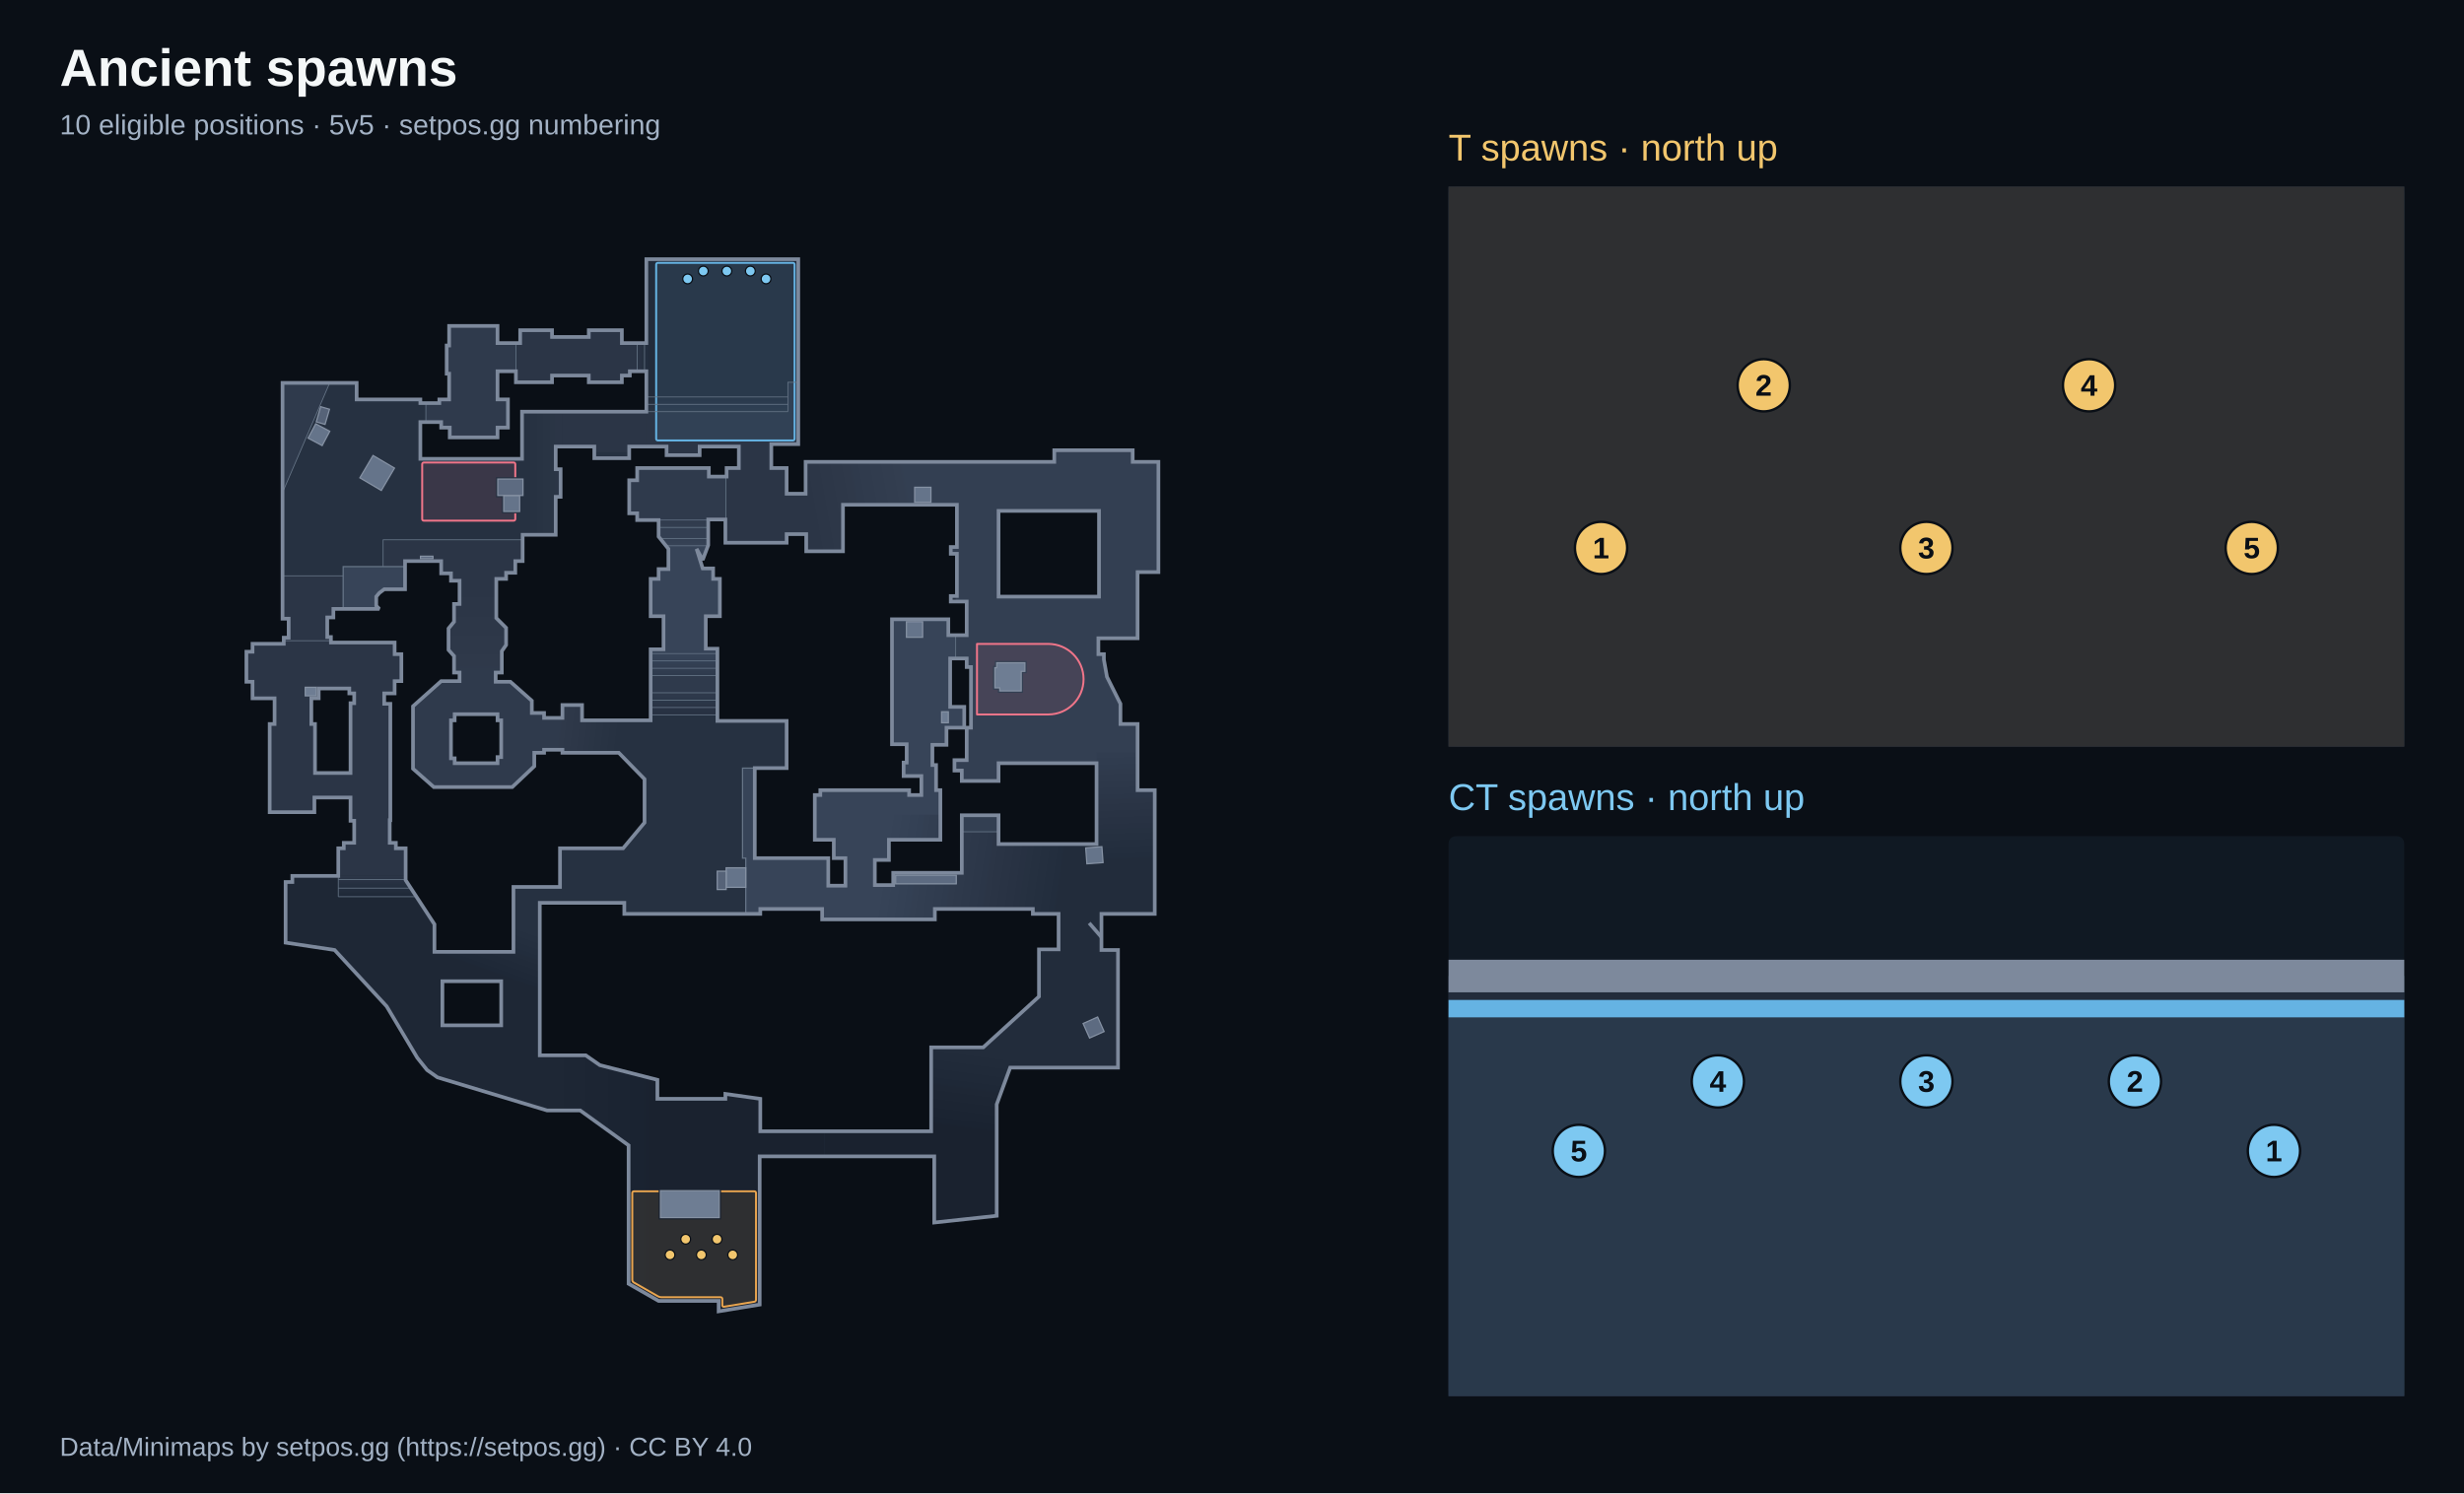
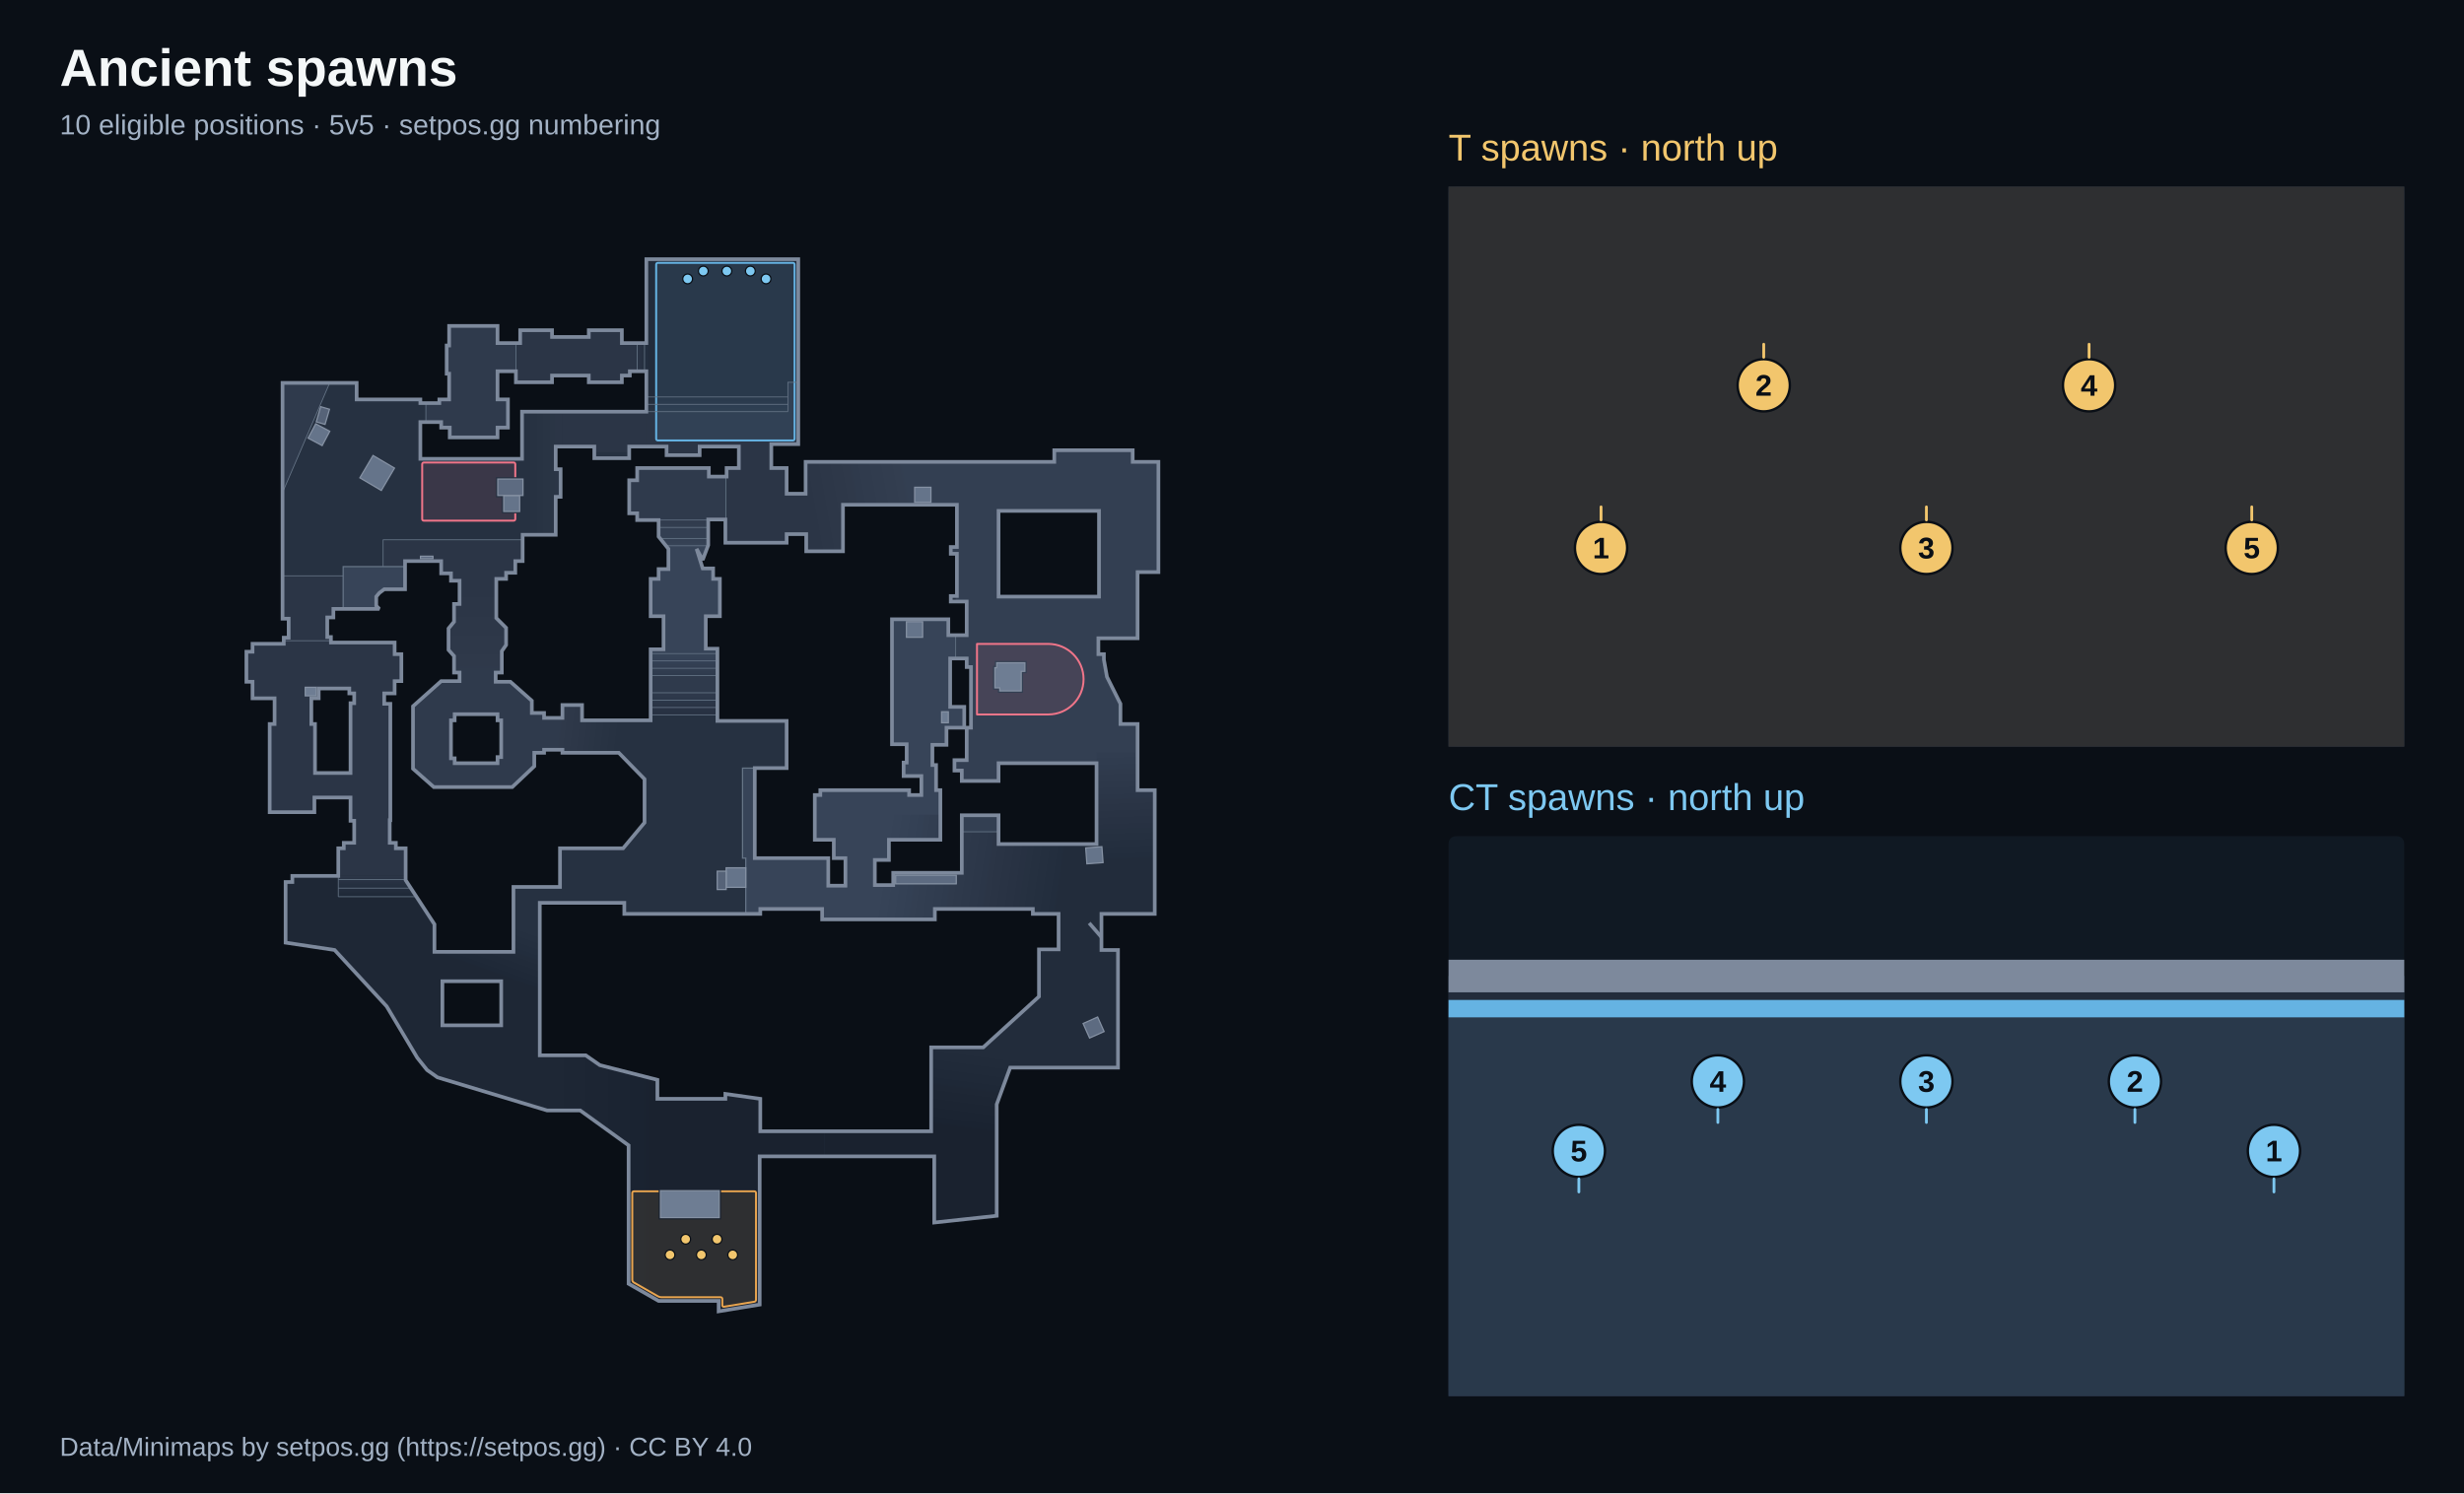
<svg xmlns="http://www.w3.org/2000/svg" width="1320" height="800" viewBox="0 0 1320 800" font-family="Arial, sans-serif">
  <defs>
    <g id="oss-map" fill="none">
      <defs>
        <clipPath id="floor-clip">
          <path d="M157.5 178.5V282.5V371H162.5V386.5H158.5V391.5H133V398H128V422.5H133V436H151V457H147V529H183.5V517H213V536H216V554H207.5V558.5H203V581H165.5V586H160V635.5L200 641.5L242.5 687.5L267.5 729.5L275.5 739.5L284 745.5L373.5 772.5H400.5L440 801V857.5V914L464.5 928H513.5V936.5L547 931V810H689.5V864L740.5 858.5V767.5L751.5 737.5H839.5V641.5H826V612H869.5V511H855.5V457H841.5V440.5L836 429.5L830.5 418.5L828 404.5V400H823.5V387H855.5V333H872.5V243H851.5V233.5H787.5V243H584.5V269H569V248H556.5V228.5H578.5V77.5H454.5V111.75V146H434.5V135.5H407.5V141H377.5V135.5H351.5V146H333V132H293.5V148H291.5V171H293.5V192H285.5V195H270V192H218V178.5H157.5Z M348 169H333V192H341.5V215H333V223H294V215H287V210.5H270V240.5H353V202H454.5V169H441V172.5H434.5V178H407.5V172.5H377.5V178H348V172.5V169Z M412 230.5H380.5V249H384.5V271.5H380.5V302.5H353.5V324H347.5V333.5H340V338.5H332V370.5L340 378.5V392.5L336.5 397.5V415H331.5V422.5H343.5L361 438V448H371V452H386V441.5H402V454H458V433V396H468.5V369H458V338.5H464.5V330.5H472.5V314L464.5 304V290.5H447V285H440.5V258H447V248H505.5V255H520V248H530V230.5H498V237.5H471V230.5H440.5V240H412V230.5Z M257.5 347V324H287V334H295V340H302V359H297.5V373.5L293 379V396.5L297.5 401.5V415H302V422H287L264 442.5V493.5L281 508.5H345L363 491.5V480.5H371V478H386V480.5H432L453 502V537.5L435.5 558.5H384V590H346V643H281.5V620.5L258 584.5V558.5H250V554H245V535.5H245.5V440.5H240.5V432H249V422H254.5V400H249V390.5H197V386H194V370H199V363H236.5L234 360.5V353L236.5 350L240.5 347H257.5Z M212 428H187V436H181V457H184V497H213V440H216V432H212V428Z M333 449H298V454H295V485H298V489H333V484H336V454H333V449Z M336 667H288V703H336V667Z M436.5 603H367.5V727.5H405L416.5 735.5L463.5 747.5V763H519V759L547.5 763V789.5H687V721H729.5L775 679.5V641H791V612H770V608H690V616.5H598V608H547.5V612H436.5V603Z M824 283H742V353H824V283Z M543 493H569V454.5H512.5V395.5H503V369H514.5V338.5H509V330H500.5L495.5 314L500.5 323L505 311V290H519V309H569V302H585V316H615V278H708V312.5H703V318H708V352.5H703V357H716V384.5H701V371.5H655V473.5H667V488.5H664.5V499.5H679V515H669V511H596.5V515H592V551.5H607.5V566.5H617V589H603V566.5H543V493Z M714 460H699.5V474H688V490.5H691V511H694.5V551.5H652.5V568H641V588.5H656V578.5H712V531.5H742V555H822V489H742V503.5H712V495H706V486.5H716V460H719.5V410.5H716V403.5H702.5V443H714V460Z" fill-rule="evenodd" clip-rule="evenodd" />
        </clipPath>
        <filter id="elevation-blend" filterUnits="userSpaceOnUse" x="0" y="0" width="1024" height="1024" color-interpolation-filters="sRGB">
          <feGaussianBlur stdDeviation="6" />
        </filter>
        <clipPath id="boundary-occlusion-clip">
          <path d="M457.3 75.3L580.7 75.3L580.7 230.7L457.3 230.7L457.3 75.3ZM266.3 238.3L352.7 238.3L352.7 255.5L331.71 255.5L331.71 271.92L336.55 271.92L336.55 284.98L352.57 284.98L352.57 271.92L352.7 271.92L352.7 296.2L266.3 296.2L266.3 238.3ZM719.2 386.4L816.6 386.4L816.6 454.4L719.2 454.4L719.2 386.4ZM739 409.5L739 405.5L765 405.5L765 415.5L762 415.5L762 431.5L741.5 431.5L741.5 429L737.5 429L737.5 409.5L739 409.5ZM437.8 833.3L549.2 833.3L549.2 937.96L437.8 937.96L437.8 833.3ZM464.5 836.5L464.5 861.5L515.5 861.5L515.5 836.5L464.5 836.5Z" clip-rule="evenodd" />
        </clipPath>
      </defs>
      <defs>
        <linearGradient id="surface-ct-grad" gradientUnits="userSpaceOnUse" x1="0" y1="189" x2="0" y2="204">
          <stop offset="0" stop-color="#222c3b" />
          <stop offset="0.45" stop-color="#26303f" />
          <stop offset="0.5" stop-color="#263141" />
          <stop offset="0.95" stop-color="#2a3545" />
          <stop offset="1" stop-color="#2b3546" />
        </linearGradient>
        <linearGradient id="ramp-a-east-grad" gradientUnits="userSpaceOnUse" x1="357" y1="0" x2="381" y2="0">
          <stop offset="0" stop-color="#263141" />
          <stop offset="0.9" stop-color="#2a3545" />
          <stop offset="1" stop-color="#2b3546" />
        </linearGradient>
        <linearGradient id="stairs-ct-west-grad" gradientUnits="userSpaceOnUse" x1="446" y1="0" x2="456.5" y2="0">
          <stop offset="0" stop-color="#2b3546" />
          <stop offset="0.45" stop-color="#273142" />
          <stop offset="0.5" stop-color="#263141" />
          <stop offset="0.95" stop-color="#222d3d" />
          <stop offset="1" stop-color="#222c3b" />
        </linearGradient>
        <linearGradient id="ramp-b-corridor-grad" gradientUnits="userSpaceOnUse" x1="585.6" y1="267.9" x2="665.8" y2="253.3">
          <stop offset="0" stop-color="#2b3546" />
          <stop offset="0.45" stop-color="#2f394a" />
          <stop offset="0.5" stop-color="#2f3a4c" />
          <stop offset="0.95" stop-color="#333e50" />
          <stop offset="1" stop-color="#333f52" />
        </linearGradient>
        <linearGradient id="stairs-redroom-grad" gradientUnits="userSpaceOnUse" x1="0" y1="290.5" x2="0" y2="311.5">
          <stop offset="0" stop-color="#2f3a4c" />
          <stop offset="0.257" stop-color="#333e50" />
          <stop offset="0.286" stop-color="#333f52" />
          <stop offset="0.714" stop-color="#333f52" />
          <stop offset="0.971" stop-color="#374356" />
          <stop offset="1" stop-color="#374458" />
        </linearGradient>
        <linearGradient id="ramp-mid-grad" gradientUnits="userSpaceOnUse" x1="0" y1="399.5" x2="0" y2="449.5">
          <stop offset="0" stop-color="#374458" />
          <stop offset="0.162" stop-color="#334054" />
          <stop offset="0.18" stop-color="#333f52" />
          <stop offset="0.342" stop-color="#2f3b4e" />
          <stop offset="0.36" stop-color="#2f3a4c" />
          <stop offset="0.64" stop-color="#2f3a4c" />
          <stop offset="0.802" stop-color="#2b3648" />
          <stop offset="0.82" stop-color="#2b3546" />
          <stop offset="0.982" stop-color="#273142" />
          <stop offset="1" stop-color="#263141" />
        </linearGradient>
        <linearGradient id="ramp-a-donut-grad" gradientUnits="userSpaceOnUse" x1="0" y1="346" x2="0" y2="415">
          <stop offset="0" stop-color="#2b3546" />
          <stop offset="0.9" stop-color="#2f394a" />
          <stop offset="1" stop-color="#2f3a4c" />
        </linearGradient>
        <linearGradient id="ramp-donut-mid-grad" gradientUnits="userSpaceOnUse" x1="432" y1="468" x2="383" y2="462">
          <stop offset="0" stop-color="#263141" />
          <stop offset="0.45" stop-color="#2a3545" />
          <stop offset="0.5" stop-color="#2b3546" />
          <stop offset="0.95" stop-color="#2f394a" />
          <stop offset="1" stop-color="#2f3a4c" />
        </linearGradient>
        <linearGradient id="ramp-sw-corridor-grad" gradientUnits="userSpaceOnUse" x1="367.5" y1="629" x2="353.15" y2="668.8">
          <stop offset="0" stop-color="#263141" />
          <stop offset="0.45" stop-color="#222d3d" />
          <stop offset="0.5" stop-color="#222c3b" />
          <stop offset="0.95" stop-color="#1e2837" />
          <stop offset="1" stop-color="#1e2735" />
        </linearGradient>
        <linearGradient id="stairs-a-main-grad" gradientUnits="userSpaceOnUse" x1="0" y1="581" x2="0" y2="599">
          <stop offset="0" stop-color="#2b3546" />
          <stop offset="0.3" stop-color="#273142" />
          <stop offset="0.333" stop-color="#263141" />
          <stop offset="0.633" stop-color="#222d3d" />
          <stop offset="0.667" stop-color="#222c3b" />
          <stop offset="0.967" stop-color="#1e2837" />
          <stop offset="1" stop-color="#1e2735" />
        </linearGradient>
        <linearGradient id="ramp-t-west-grad" gradientUnits="userSpaceOnUse" x1="378" y1="0" x2="458" y2="0">
          <stop offset="0" stop-color="#1e2735" />
          <stop offset="0.9" stop-color="#1a2331" />
          <stop offset="1" stop-color="#1a222f" />
        </linearGradient>
        <linearGradient id="ramp-t-east-grad" gradientUnits="userSpaceOnUse" x1="723.8" y1="724.7" x2="715.4" y2="787.7">
          <stop offset="0" stop-color="#222c3b" />
          <stop offset="0.45" stop-color="#1e2837" />
          <stop offset="0.5" stop-color="#1e2735" />
          <stop offset="0.95" stop-color="#1a2331" />
          <stop offset="1" stop-color="#1a222f" />
        </linearGradient>
        <linearGradient id="ramp-b-west-grad" gradientUnits="userSpaceOnUse" x1="646" y1="580" x2="790" y2="602">
          <stop offset="0" stop-color="#374458" />
          <stop offset="0.18" stop-color="#334054" />
          <stop offset="0.2" stop-color="#333f52" />
          <stop offset="0.38" stop-color="#2f3b4e" />
          <stop offset="0.4" stop-color="#2f3a4c" />
          <stop offset="0.58" stop-color="#2b3648" />
          <stop offset="0.6" stop-color="#2b3546" />
          <stop offset="0.78" stop-color="#273142" />
          <stop offset="0.8" stop-color="#263141" />
          <stop offset="0.98" stop-color="#222d3d" />
          <stop offset="1" stop-color="#222c3b" />
        </linearGradient>
        <linearGradient id="ramp-b-east-grad" gradientUnits="userSpaceOnUse" x1="842.4" y1="470.6" x2="846" y2="567.7">
          <stop offset="0" stop-color="#333f52" />
          <stop offset="0.225" stop-color="#2f3b4e" />
          <stop offset="0.25" stop-color="#2f3a4c" />
          <stop offset="0.475" stop-color="#2b3648" />
          <stop offset="0.5" stop-color="#2b3546" />
          <stop offset="0.725" stop-color="#273142" />
          <stop offset="0.75" stop-color="#263141" />
          <stop offset="0.975" stop-color="#222d3d" />
          <stop offset="1" stop-color="#222c3b" />
        </linearGradient>
      </defs>
      <g id="editable-map">
        <g id="floor-surfaces" clip-path="url(#floor-clip)">
          <path id="floor-base" d="M157.5 178.5V282.5V371H162.5V386.5H158.5V391.5H133V398H128V422.5H133V436H151V457H147V529H183.5V517H213V536H216V554H207.5V558.5H203V581H165.5V586H160V635.5L200 641.5L242.5 687.5L267.5 729.5L275.5 739.5L284 745.5L373.5 772.5H400.5L440 801V857.5V914L464.5 928H513.5V936.5L547 931V810H689.5V864L740.5 858.5V767.5L751.5 737.5H839.5V641.5H826V612H869.5V511H855.5V457H841.5V440.5L836 429.5L830.5 418.5L828 404.5V400H823.5V387H855.5V333H872.5V243H851.5V233.5H787.5V243H584.5V269H569V248H556.5V228.5H578.5V77.5H454.5V111.75V146H434.5V135.5H407.5V141H377.5V135.5H351.5V146H333V132H293.5V148H291.5V171H293.5V192H285.5V195H270V192H218V178.5H157.5Z M348 169H333V192H341.5V215H333V223H294V215H287V210.5H270V240.5H353V202H454.5V169H441V172.5H434.5V178H407.5V172.5H377.5V178H348V172.5V169Z M412 230.5H380.5V249H384.5V271.5H380.5V302.5H353.5V324H347.5V333.5H340V338.5H332V370.5L340 378.5V392.5L336.5 397.5V415H331.5V422.5H343.5L361 438V448H371V452H386V441.5H402V454H458V433V396H468.5V369H458V338.5H464.5V330.5H472.5V314L464.5 304V290.5H447V285H440.5V258H447V248H505.5V255H520V248H530V230.5H498V237.5H471V230.5H440.5V240H412V230.5Z M257.5 347V324H287V334H295V340H302V359H297.5V373.5L293 379V396.5L297.5 401.5V415H302V422H287L264 442.5V493.5L281 508.5H345L363 491.5V480.5H371V478H386V480.5H432L453 502V537.5L435.5 558.5H384V590H346V643H281.5V620.5L258 584.5V558.5H250V554H245V535.5H245.5V440.5H240.5V432H249V422H254.5V400H249V390.5H197V386H194V370H199V363H236.5L234 360.5V353L236.5 350L240.5 347H257.5Z M212 428H187V436H181V457H184V497H213V440H216V432H212V428Z M333 449H298V454H295V485H298V489H333V484H336V454H333V449Z M336 667H288V703H336V667Z M436.5 603H367.5V727.5H405L416.5 735.5L463.5 747.5V763H519V759L547.5 763V789.5H687V721H729.5L775 679.5V641H791V612H770V608H690V616.5H598V608H547.5V612H436.5V603Z M824 283H742V353H824V283Z M543 493H569V454.5H512.5V395.5H503V369H514.5V338.5H509V330H500.5L495.5 314L500.5 323L505 311V290H519V309H569V302H585V316H615V278H708V312.5H703V318H708V352.5H703V357H716V384.5H701V371.5H655V473.5H667V488.5H664.5V499.5H679V515H669V511H596.5V515H592V551.5H607.5V566.5H617V589H603V566.5H543V493Z M714 460H699.5V474H688V490.5H691V511H694.5V551.5H652.5V568H641V588.5H656V578.5H712V531.5H742V555H822V489H742V503.5H712V495H706V486.5H716V460H719.5V410.5H716V403.5H702.5V443H714V460Z" fill="#263141" fill-rule="evenodd" />
          <g id="continuous-elevations" filter="url(#elevation-blend)">
</g>
          <path id="surface-ct" d="M454.5 60H578.5V240H454.5Z" fill="url(#surface-ct-grad)" stroke="none" />
          <path id="surface-ct-landing" d="M386 196H454.5V235H386Z" fill="#2b3546" stroke="none" />
          <path id="ramp-a-east" d="M353 196H386V302.5H353Z" fill="url(#ramp-a-east-grad)" stroke="none" />
          <path id="surface-ct-planter" d="M570 178H578.5V203H570Z" fill="#2b3546" stroke="none" />
          <path id="surface-temple-passage" d="M348 128H454.5V180H348Z" fill="#2b3546" stroke="none" />
          <path id="stairs-ct-west" d="M434.5 146H457V169H434.5Z" fill="url(#stairs-ct-west-grad)" stroke="none" />
          <path id="surface-temple" d="M274.5 190H285V125H348V226H274.5Z" fill="#2f3a4c" stroke="none" />
          <path id="surface-a-shelf" d="M150 170H199.66L150 285.4Z" fill="#2f3a4c" stroke="none" />
          <path id="surface-ct-connector" d="M519.5 226H590V320H519.5Z" fill="#2b3546" stroke="none" />
          <path id="ramp-b-corridor" d="M585 240H708V320H585Z" fill="url(#ramp-b-corridor-grad)" stroke="none" />
          <path id="surface-b" d="M707 225H880V505H707Z" fill="#333f52" stroke="none" />
          <path id="surface-mid-top" d="M436 244H519.5V290.5H436Z" fill="#2f3a4c" stroke="none" />
          <path id="stairs-redroom" d="M455 290.5H512V313H455Z" fill="url(#stairs-redroom-grad)" stroke="none" />
          <path id="surface-redroom" d="M455 311.5H520V399.5H455Z" fill="#374458" stroke="none" />
          <path id="ramp-mid" d="M455 399.5H514V456H455Z" fill="url(#ramp-mid-grad)" stroke="none" />
          <path id="surface-a-terrace" d="M239.6 306.6H356V346H239.6Z" fill="#2b3546" stroke="none" />
          <path id="surface-west" d="M120 336H207V363H199V390.5H262V581H120Z" fill="#2b3546" stroke="none" />
          <path id="ramp-a-donut" d="M290 345H345V423H290Z" fill="url(#ramp-a-donut-grad)" stroke="none" />
          <path id="surface-donut" d="M258 418H371V512H258Z" fill="#2f3a4c" stroke="none" />
          <path id="ramp-donut-mid" d="M371 440H440V482H371Z" fill="url(#ramp-donut-mid-grad)" stroke="none" />
          <path id="surface-a-boost" d="M207 328.5H257.5V347H240.5L236.5 350L234 353V360.5L236.5 363H207Z" fill="#374458" stroke="none" />
          <path id="surface-sw" d="M150 581H290V643H346V669H372V800H150Z" fill="#1e2735" stroke="none" />
          <path id="ramp-sw-corridor" d="M281.5 585H372V700H281.5Z" fill="url(#ramp-sw-corridor-grad)" stroke="none" />
          <path id="stairs-a-main" d="M203 581H275V603H203Z" fill="url(#stairs-a-main-grad)" stroke="none" />
          <path id="ramp-t-west" d="M360 728H600V960H360Z" fill="url(#ramp-t-west-grad)" stroke="none" />
          <path id="surface-se" d="M690 613H791V553H880V745H690Z" fill="#222c3b" stroke="none" />
          <path id="ramp-t-east" d="M600 700H760V900H600Z" fill="url(#ramp-t-east-grad)" stroke="none" />
          <path id="surface-b-short" d="M533 493H585V360H707V403.5H716V480H703V620H535.647V566.5H533Z" fill="#374458" stroke="none" />
          <path id="ramp-b-west" d="M617 531H800V618H617Z" fill="url(#ramp-b-west-grad)" stroke="none" />
          <path id="surface-b-ramp-alcove" d="M712 531.5H742V545H712Z" fill="#333f52" stroke="none" />
          <path id="ramp-b-east" d="M822 480H880V575H822Z" fill="url(#ramp-b-east-grad)" stroke="none" />
        </g>
        <g id="areas" clip-path="url(#boundary-occlusion-clip)">
          <g id="ct-spawn">
            <path id="ct-spawn-fill" d="M462.50 82.00Q462.50 80.50 464.00 80.50L574.00 80.50Q575.50 80.50 575.50 82.00L575.50 224.00Q575.50 225.50 574.00 225.50L464.00 225.50Q462.50 225.50 462.50 224.00Z" fill="#65b3e3" fill-opacity=".10" stroke="#65b3e3" stroke-width="1.6" stroke-linejoin="round" />
          </g>
          <g id="t-spawn">
            <path id="t-spawn-fill" d="M443.00 840.00Q443.00 838.50 444.50 838.50L542.50 838.50Q544.00 838.50 544.00 840.00L544.00 926.95Q544.00 928.45 542.52 928.69L517.98 932.73Q516.50 932.97 516.50 931.47L516.50 926.50Q516.50 925.00 515.00 925.00L466.79 925.00Q465.29 925.00 463.99 924.26L444.30 913.00Q443.00 912.26 443.00 910.76Z" fill="#e9a54f" fill-opacity=".10" stroke="#e9a54f" stroke-width="1.6" stroke-linejoin="round" />
          </g>
          <g id="a-plant">
            <path id="a-plant-fill" d="M271.50 245.00Q271.50 243.50 273.00 243.50L346.00 243.50Q347.50 243.50 347.50 245.00L347.50 289.50Q347.50 291.00 346.00 291.00L273.00 291.00Q271.50 291.00 271.50 289.50Z" fill="#f07589" fill-opacity=".10" stroke="#f07589" stroke-width="1.6" stroke-linejoin="round" />
          </g>
          <g id="b-plant">
            <path id="b-plant-fill" d="M724.4 391.6H782.6C798.506 391.6 811.4 404.494 811.4 420.4V420.4C811.4 436.306 798.506 449.2 782.6 449.2H724.4V391.6Z" fill="#f07589" fill-opacity=".10" stroke="#f07589" stroke-width="1.6" stroke-linejoin="round" />
          </g>
        </g>
        <g id="height-seams">
          <path id="a-shelf-continuous" d="M196 178.5L157.5 268" fill="none" stroke="#667587" stroke-width=".65" />
          <path id="step-west-hall-north" d="M158.5 389H197" fill="none" stroke="#667587" stroke-width=".65" />
          <path id="stairs-ct-treads" d="M454.5 190H570M454.5 196H570M454.5 202H570" fill="none" stroke="#667587" stroke-width=".65" />
          <path id="ct-planter-edge" d="M578.5 178H570V202" fill="none" stroke="#667587" stroke-width=".65" />
          <path id="a-main-stairs-west-edge" d="M203 581V598" fill="none" stroke="#667587" stroke-width=".65" />
          <path id="stairs-ct-west-treads" d="M447 146V169M453 146V169" fill="none" stroke="#667587" stroke-width=".65" />
          <path id="temple-step" d="M348 146V169" fill="none" stroke="#667587" stroke-width=".65" />
          <path id="temple-a-ledge" d="M274.5 195V210.5" fill="none" stroke="#667587" stroke-width=".65" />
          <path id="a-terrace-step" d="M353.5 306.6H239.6V328.5" fill="none" stroke="#667587" stroke-width=".65" />
          <path id="a-west-step" d="M157.5 336H207" fill="none" stroke="#667587" stroke-width=".65" />
          <path id="a-stack-tier-seam" d="M338.425 257V270.42" fill="none" stroke="#667587" stroke-width=".65" />
          <path id="top-mid-step" d="M519.5 255V290" fill="none" stroke="#667587" stroke-width=".65" />
          <path id="stairs-redroom-treads" d="M464.5 290.5H505M464.5 296.5H505M465.7 305.5H505M470.5 311.5H504.8" fill="none" stroke="#667587" stroke-width=".65" />
          <path id="stairs-mid-treads" d="M458 399.5H512.5M458 405.5H512.5M458 411.5H512.5M458 417.5H512.5M458 431.5H512.5M458 437.5H512.5M458 443.5H512.5M458 449.5H512.5" fill="none" stroke="#667587" stroke-width=".65" />
          <path id="stairs-a-main-treads" d="M203 584H258M203 591H262.2M203 598H266.8" fill="none" stroke="#667587" stroke-width=".65" />
          <path id="cave-step" d="M707 384.5V403.5" fill="none" stroke="#667587" stroke-width=".65" />
          <path id="b-ramp-alcove-step" d="M712 545H742" fill="none" stroke="#667587" stroke-width=".65" />
          <path id="mid-ledge-face" d="M543 493H533V566.5H535.647V612" fill="none" stroke="#667587" stroke-width="1" />
          <path id="edge-a-boost" d="M257.5 328.5H207V363H236.5" fill="none" stroke="#667587" stroke-width="1" />
        </g>
        <g id="physical-boundaries">
          <path id="perimeter" d="M157.5 178.5V282.5V371H162.5V386.5H158.5V391.5H133V398H128V422.5H133V436H151V457H147V529H183.5V517H213V536H216V554H207.5V558.5H203V581H165.5V586H160V635.5L200 641.5L242.5 687.5L267.5 729.5L275.5 739.5L284 745.5L373.5 772.5H400.5L440 801V857.5V914L464.5 928H513.5V936.5L547 931V810H689.5V864L740.5 858.5V767.5L751.5 737.5H839.5V641.5H826V612H869.5V511H855.5V457H841.5V440.5L836 429.5L830.5 418.5L828 404.5V400H823.5V387H855.5V333H872.5V243H851.5V233.5H787.5V243H584.5V269H569V248H556.5V228.5H578.5V77.5H454.5V111.75V146H434.5V135.5H407.5V141H377.5V135.5H351.5V146H333V132H293.5V148H291.5V171H293.5V192H285.5V195H270V192H218V178.5H157.5Z" fill="none" stroke="#7d899c" stroke-width="3" stroke-linejoin="miter" stroke-miterlimit="2" />
          <path id="ancient-01" d="M348 169H333V192H341.5V215H333V223H294V215H287V210.5H270V240.5H353V202H454.5V169H441V172.5H434.5V178H407.5V172.5H377.5V178H348V172.5V169Z" fill="none" stroke="#7d899c" stroke-width="3" stroke-linejoin="miter" stroke-miterlimit="2" />
          <path id="ancient-02" d="M412 230.5H380.5V249H384.5V271.5H380.5V302.5H353.5V324H347.5V333.5H340V338.5H332V370.5L340 378.5V392.5L336.5 397.5V415H331.5V422.5H343.5L361 438V448H371V452H386V441.5H402V454H458V433V396H468.5V369H458V338.5H464.5V330.5H472.5V314L464.5 304V290.5H447V285H440.5V258H447V248H505.5V255H520V248H530V230.5H498V237.5H471V230.5H440.5V240H412V230.5Z" fill="none" stroke="#7d899c" stroke-width="3" stroke-linejoin="miter" stroke-miterlimit="2" />
          <path id="ancient-25" d="M257.5 347V324H287V334H295V340H302V359H297.5V373.5L293 379V396.5L297.5 401.5V415H302V422H287L264 442.5V493.5L281 508.5H345L363 491.5V480.5H371V478H386V480.5H432L453 502V537.5L435.5 558.5H384V590H346V643H281.5V620.5L258 584.5V558.5H250V554H245V535.5H245.5V440.5H240.5V432H249V422H254.5V400H249V390.5H197V386H194V370H199V363H236.5L234 360.5V353L236.5 350L240.5 347H257.5Z" fill="none" stroke="#7d899c" stroke-width="3" stroke-linejoin="miter" stroke-miterlimit="2" />
          <path id="ancient-26" d="M212 428H187V436H181V457H184V497H213V440H216V432H212V428Z" fill="none" stroke="#7d899c" stroke-width="3" stroke-linejoin="miter" stroke-miterlimit="2" />
          <path id="ancient-28" d="M333 449H298V454H295V485H298V489H333V484H336V454H333V449Z" fill="none" stroke="#7d899c" stroke-width="3" stroke-linejoin="miter" stroke-miterlimit="2" />
          <path id="ancient-29" d="M336 667H288V703H336V667Z" fill="none" stroke="#7d899c" stroke-width="3" stroke-linejoin="miter" stroke-miterlimit="2" />
          <path id="ancient-31" d="M436.5 603H367.5V727.5H405L416.5 735.5L463.5 747.5V763H519V759L547.5 763V789.5H687V721H729.5L775 679.5V641H791V612H770V608H690V616.5H598V608H547.5V612H436.5V603Z" fill="none" stroke="#7d899c" stroke-width="3" stroke-linejoin="miter" stroke-miterlimit="2" />
          <path id="ancient-32" d="M824 283H742V353H824V283Z" fill="none" stroke="#7d899c" stroke-width="3" stroke-linejoin="miter" stroke-miterlimit="2" />
          <path id="ancient-33" d="M543 493H569V454.5H512.5V395.5H503V369H514.5V338.5H509V330H500.5L495.5 314L500.5 323L505 311V290H519V309H569V302H585V316H615V278H708V312.5H703V318H708V352.5H703V357H716V384.5H701V371.5H655V473.5H667V488.5H664.5V499.5H679V515H669V511H596.5V515H592V551.5H607.5V566.5H617V589H603V566.5H543V493Z" fill="none" stroke="#7d899c" stroke-width="3" stroke-linejoin="miter" stroke-miterlimit="2" />
          <path id="east-lower-void" d="M714 460H699.5V474H688V490.5H691V511H694.5V551.5H652.5V568H641V588.5H656V578.5H712V531.5H742V555H822V489H742V503.5H712V495H706V486.5H716V460H719.5V410.5H716V403.5H702.5V443H714V460Z" fill="none" stroke="#7d899c" stroke-width="3" stroke-linejoin="miter" stroke-miterlimit="2" />
          <path id="lower-b-door-leaf" d="M826 631L816 619.5" fill="none" stroke="#7d899c" stroke-width="3" stroke-linejoin="miter" stroke-miterlimit="2" stroke-linecap="butt" />
        </g>
        <g id="cover-surfaces">
          <g id="ancient-03-cover">
            <path id="ancient-03" d="M248.902 248.069L231.364 237.745L220.611 256.012L238.149 266.336L248.902 248.069Z" fill="#65748a" stroke="#8591a3" stroke-width="1" stroke-linejoin="miter" />
          </g>
          <g id="ancient-04-cover">
            <path id="ancient-04" d="M195.815 200.004L188.647 197.91L185.026 210.309L192.194 212.402L195.815 200.004Z" fill="#566378" stroke="#8591a3" stroke-width="1" stroke-linejoin="miter" />
          </g>
          <g id="ancient-05-cover">
            <path id="ancient-05" d="M196.06 218.005L184.573 211.896L178.35 223.599L189.837 229.708L196.06 218.005Z" fill="#65748a" stroke="#8591a3" stroke-width="1" stroke-linejoin="miter" />
          </g>
          <g id="ancient-06-cover">
            <path id="ancient-06" d="M351.07 270.42H338.05V283.48H351.07V270.42Z" fill="#65748a" stroke="#8591a3" stroke-width="1" stroke-linejoin="miter" />
          </g>
          <g id="ancient-07-cover">
            <path id="ancient-07" d="M353.77 257H333.21V270.42H353.77V257Z" fill="#5d6b81" stroke="#8591a3" stroke-width="1" stroke-linejoin="miter" />
          </g>
          <g id="ancient-10-cover">
            <path id="ancient-10" d="M673.52 263.72H686.8V276H673.52Z" fill="#65748a" stroke="#8591a3" stroke-width="1" stroke-linejoin="miter" />
          </g>
          <g id="ancient-11-cover">
            <path id="ancient-11" d="M666.8 373.5H680.03V386.19H666.8Z" fill="#65748a" stroke="#8591a3" stroke-width="1" stroke-linejoin="miter" />
          </g>
          <g id="ancient-12-cover">
            <path id="ancient-12" d="M535.647 574.372H519.626V590.344H535.647V574.372Z" fill="#65748a" stroke="#8591a3" stroke-width="1" stroke-linejoin="miter" />
          </g>
          <g id="ancient-13-cover">
            <path id="ancient-13" d="M519.626 577.16H512.35V592.14H519.626V577.16Z" fill="#566378" stroke="#8591a3" stroke-width="1" stroke-linejoin="miter" />
          </g>
          <g id="ancient-14-cover">
            <path id="ancient-14" transform="translate(0 2)" d="M826.36 555.16L813.15 556.13L814.1 569.14L827.32 568.17L826.36 555.16Z" fill="#65748a" stroke="#8591a3" stroke-width="1" stroke-linejoin="miter" />
          </g>
          <g id="ancient-16-cover">
            <path id="ancient-16" d="M822.881 696.205L811.014 701.496L816.312 713.379L828.179 708.088L822.881 696.205Z" fill="#5d6b81" stroke="#8591a3" stroke-width="1" stroke-linejoin="miter" />
          </g>
          <g id="ancient-27-cover">
            <path id="ancient-27" d="M176 427H185V434H176Z" fill="#6e7d93" stroke="#8591a3" stroke-width="1" stroke-linejoin="miter" />
          </g>
          <g id="ancient-36-cover">
            <path id="ancient-36" d="M695.5 447H701V456H695.5Z" fill="#6e7d93" stroke="#8591a3" stroke-width="1" stroke-linejoin="miter" />
          </g>
          <g id="a-boost-sign-cover">
            <path id="a-boost-sign" d="M270.1 320H280.3V322H270.1Z" fill="#5d6b81" stroke="#8591a3" stroke-width="1" stroke-linejoin="miter" />
          </g>
          <g id="b-plant-structure-cover">
            <path id="b-plant-structure" d="M740.5 411H739V427.5H743V430H760.5V414H763.5V407H740.5V411Z" fill="#6e7d93" stroke="#8591a3" stroke-width="1" stroke-linejoin="miter" />
          </g>
          <g id="t-spawn-column-cover">
            <path id="t-spawn-column" d="M514 838H466V860H514V838Z" fill="#6e7d93" stroke="#8591a3" stroke-width="1" stroke-linejoin="miter" />
          </g>
          <g id="b-ramp-bar-cover">
            <path id="b-ramp-bar" d="M658 580.5H707.5V587.5H658Z" fill="#5d6b81" stroke="#8591a3" stroke-width="1" stroke-linejoin="miter" />
          </g>
        </g>
      </g>
    </g>
  </defs>
  <rect width="1320" height="800" fill="#0a0f16" />
  <text x="32" y="46" fill="#f4f7f8" font-size="28" font-weight="700">Ancient spawns</text>
  <text x="32" y="72" fill="#a3b2c5" font-size="15">10 eligible positions · 5v5 · setpos.gg numbering</text>
  <svg x="24" y="88" width="720" height="672" viewBox="0 0 1024 1024">
    <use href="#oss-map" />
    <circle cx="473.8" cy="890.4" r="4" fill="#f2c66d" stroke="#0a0f16" stroke-width="1" />
    <circle cx="486.6" cy="877.6" r="4" fill="#f2c66d" stroke="#0a0f16" stroke-width="1" />
    <circle cx="499.4" cy="890.4" r="4" fill="#f2c66d" stroke="#0a0f16" stroke-width="1" />
    <circle cx="512.2" cy="877.6" r="4" fill="#f2c66d" stroke="#0a0f16" stroke-width="1" />
    <circle cx="525" cy="890.4" r="4" fill="#f2c66d" stroke="#0a0f16" stroke-width="1" />
    <circle cx="552.2" cy="93.6" r="4" fill="#7dc8f1" stroke="#0a0f16" stroke-width="1" />
    <circle cx="539.4" cy="87.2" r="4" fill="#7dc8f1" stroke="#0a0f16" stroke-width="1" />
    <circle cx="520.2" cy="87.2" r="4" fill="#7dc8f1" stroke="#0a0f16" stroke-width="1" />
    <circle cx="501" cy="87.2" r="4" fill="#7dc8f1" stroke="#0a0f16" stroke-width="1" />
    <circle cx="488.2" cy="93.6" r="4" fill="#7dc8f1" stroke="#0a0f16" stroke-width="1" />
  </svg>
  <text x="776" y="86" font-size="20" fill="#f2c66d">T spawns · north up</text>
  <rect x="776" y="100" width="512" height="300" rx="4" fill="#101923" />
  <svg x="776" y="100" width="512" height="300" viewBox="461.8 861.969 75.2 44.062">
    <use href="#oss-map" />
    <a href="https://setpos.gg/ancient/t1">
      <circle cx="473.8" cy="890.4" r="2.056" fill="#f2c66d" stroke="#0a0f16" stroke-width="0.191" />
      <text x="473.8" y="890.4" dy=".35em" text-anchor="middle" font-size="2.35" font-weight="700" fill="#0a0f16">1</text>
+       <line x1="473.8" y1="888.197" x2="473.8" y2="887.169" stroke="#f2c66d" stroke-width="0.22" stroke-linecap="round" />
    </a>
    <a href="https://setpos.gg/ancient/t2">
      <circle cx="486.6" cy="877.6" r="2.056" fill="#f2c66d" stroke="#0a0f16" stroke-width="0.191" />
      <text x="486.6" y="877.6" dy=".35em" text-anchor="middle" font-size="2.35" font-weight="700" fill="#0a0f16">2</text>
+       <line x1="486.6" y1="875.397" x2="486.6" y2="874.369" stroke="#f2c66d" stroke-width="0.22" stroke-linecap="round" />
    </a>
    <a href="https://setpos.gg/ancient/t3">
      <circle cx="499.4" cy="890.4" r="2.056" fill="#f2c66d" stroke="#0a0f16" stroke-width="0.191" />
      <text x="499.4" y="890.4" dy=".35em" text-anchor="middle" font-size="2.35" font-weight="700" fill="#0a0f16">3</text>
+       <line x1="499.4" y1="888.197" x2="499.4" y2="887.169" stroke="#f2c66d" stroke-width="0.22" stroke-linecap="round" />
    </a>
    <a href="https://setpos.gg/ancient/t4">
      <circle cx="512.2" cy="877.6" r="2.056" fill="#f2c66d" stroke="#0a0f16" stroke-width="0.191" />
      <text x="512.2" y="877.6" dy=".35em" text-anchor="middle" font-size="2.35" font-weight="700" fill="#0a0f16">4</text>
+       <line x1="512.2" y1="875.397" x2="512.2" y2="874.369" stroke="#f2c66d" stroke-width="0.22" stroke-linecap="round" />
    </a>
    <a href="https://setpos.gg/ancient/t5">
      <circle cx="525" cy="890.4" r="2.056" fill="#f2c66d" stroke="#0a0f16" stroke-width="0.191" />
      <text x="525" y="890.4" dy=".35em" text-anchor="middle" font-size="2.35" font-weight="700" fill="#0a0f16">5</text>
+       <line x1="525" y1="888.197" x2="525" y2="887.169" stroke="#f2c66d" stroke-width="0.22" stroke-linecap="round" />
    </a>
  </svg>
  <text x="776" y="434" font-size="20" fill="#7dc8f1">CT spawns · north up</text>
  <rect x="776" y="448" width="512" height="300" rx="4" fill="#101923" />
  <svg x="776" y="448" width="512" height="300" viewBox="476.2 64.619 88 51.562">
    <use href="#oss-map" />
    <a href="https://setpos.gg/ancient/ct1">
      <circle cx="552.2" cy="93.6" r="2.406" fill="#7dc8f1" stroke="#0a0f16" stroke-width="0.223" />
      <text x="552.2" y="93.6" dy=".35em" text-anchor="middle" font-size="2.75" font-weight="700" fill="#0a0f16">1</text>
+       <line x1="552.2" y1="96.178" x2="552.2" y2="97.381" stroke="#7dc8f1" stroke-width="0.258" stroke-linecap="round" />
    </a>
    <a href="https://setpos.gg/ancient/ct2">
      <circle cx="539.4" cy="87.2" r="2.406" fill="#7dc8f1" stroke="#0a0f16" stroke-width="0.223" />
      <text x="539.4" y="87.2" dy=".35em" text-anchor="middle" font-size="2.75" font-weight="700" fill="#0a0f16">2</text>
+       <line x1="539.4" y1="89.778" x2="539.4" y2="90.981" stroke="#7dc8f1" stroke-width="0.258" stroke-linecap="round" />
    </a>
    <a href="https://setpos.gg/ancient/ct3">
      <circle cx="520.2" cy="87.2" r="2.406" fill="#7dc8f1" stroke="#0a0f16" stroke-width="0.223" />
      <text x="520.2" y="87.2" dy=".35em" text-anchor="middle" font-size="2.75" font-weight="700" fill="#0a0f16">3</text>
+       <line x1="520.2" y1="89.778" x2="520.2" y2="90.981" stroke="#7dc8f1" stroke-width="0.258" stroke-linecap="round" />
    </a>
    <a href="https://setpos.gg/ancient/ct4">
      <circle cx="501" cy="87.2" r="2.406" fill="#7dc8f1" stroke="#0a0f16" stroke-width="0.223" />
      <text x="501" y="87.2" dy=".35em" text-anchor="middle" font-size="2.75" font-weight="700" fill="#0a0f16">4</text>
+       <line x1="501" y1="89.778" x2="501" y2="90.981" stroke="#7dc8f1" stroke-width="0.258" stroke-linecap="round" />
    </a>
    <a href="https://setpos.gg/ancient/ct5">
      <circle cx="488.2" cy="93.6" r="2.406" fill="#7dc8f1" stroke="#0a0f16" stroke-width="0.223" />
      <text x="488.2" y="93.6" dy=".35em" text-anchor="middle" font-size="2.75" font-weight="700" fill="#0a0f16">5</text>
+       <line x1="488.2" y1="96.178" x2="488.2" y2="97.381" stroke="#7dc8f1" stroke-width="0.258" stroke-linecap="round" />
    </a>
  </svg>
  <text x="32" y="780" fill="#a3b2c5" font-size="14">Data/Minimaps by setpos.gg (https://setpos.gg) · CC BY 4.0</text>
</svg>
